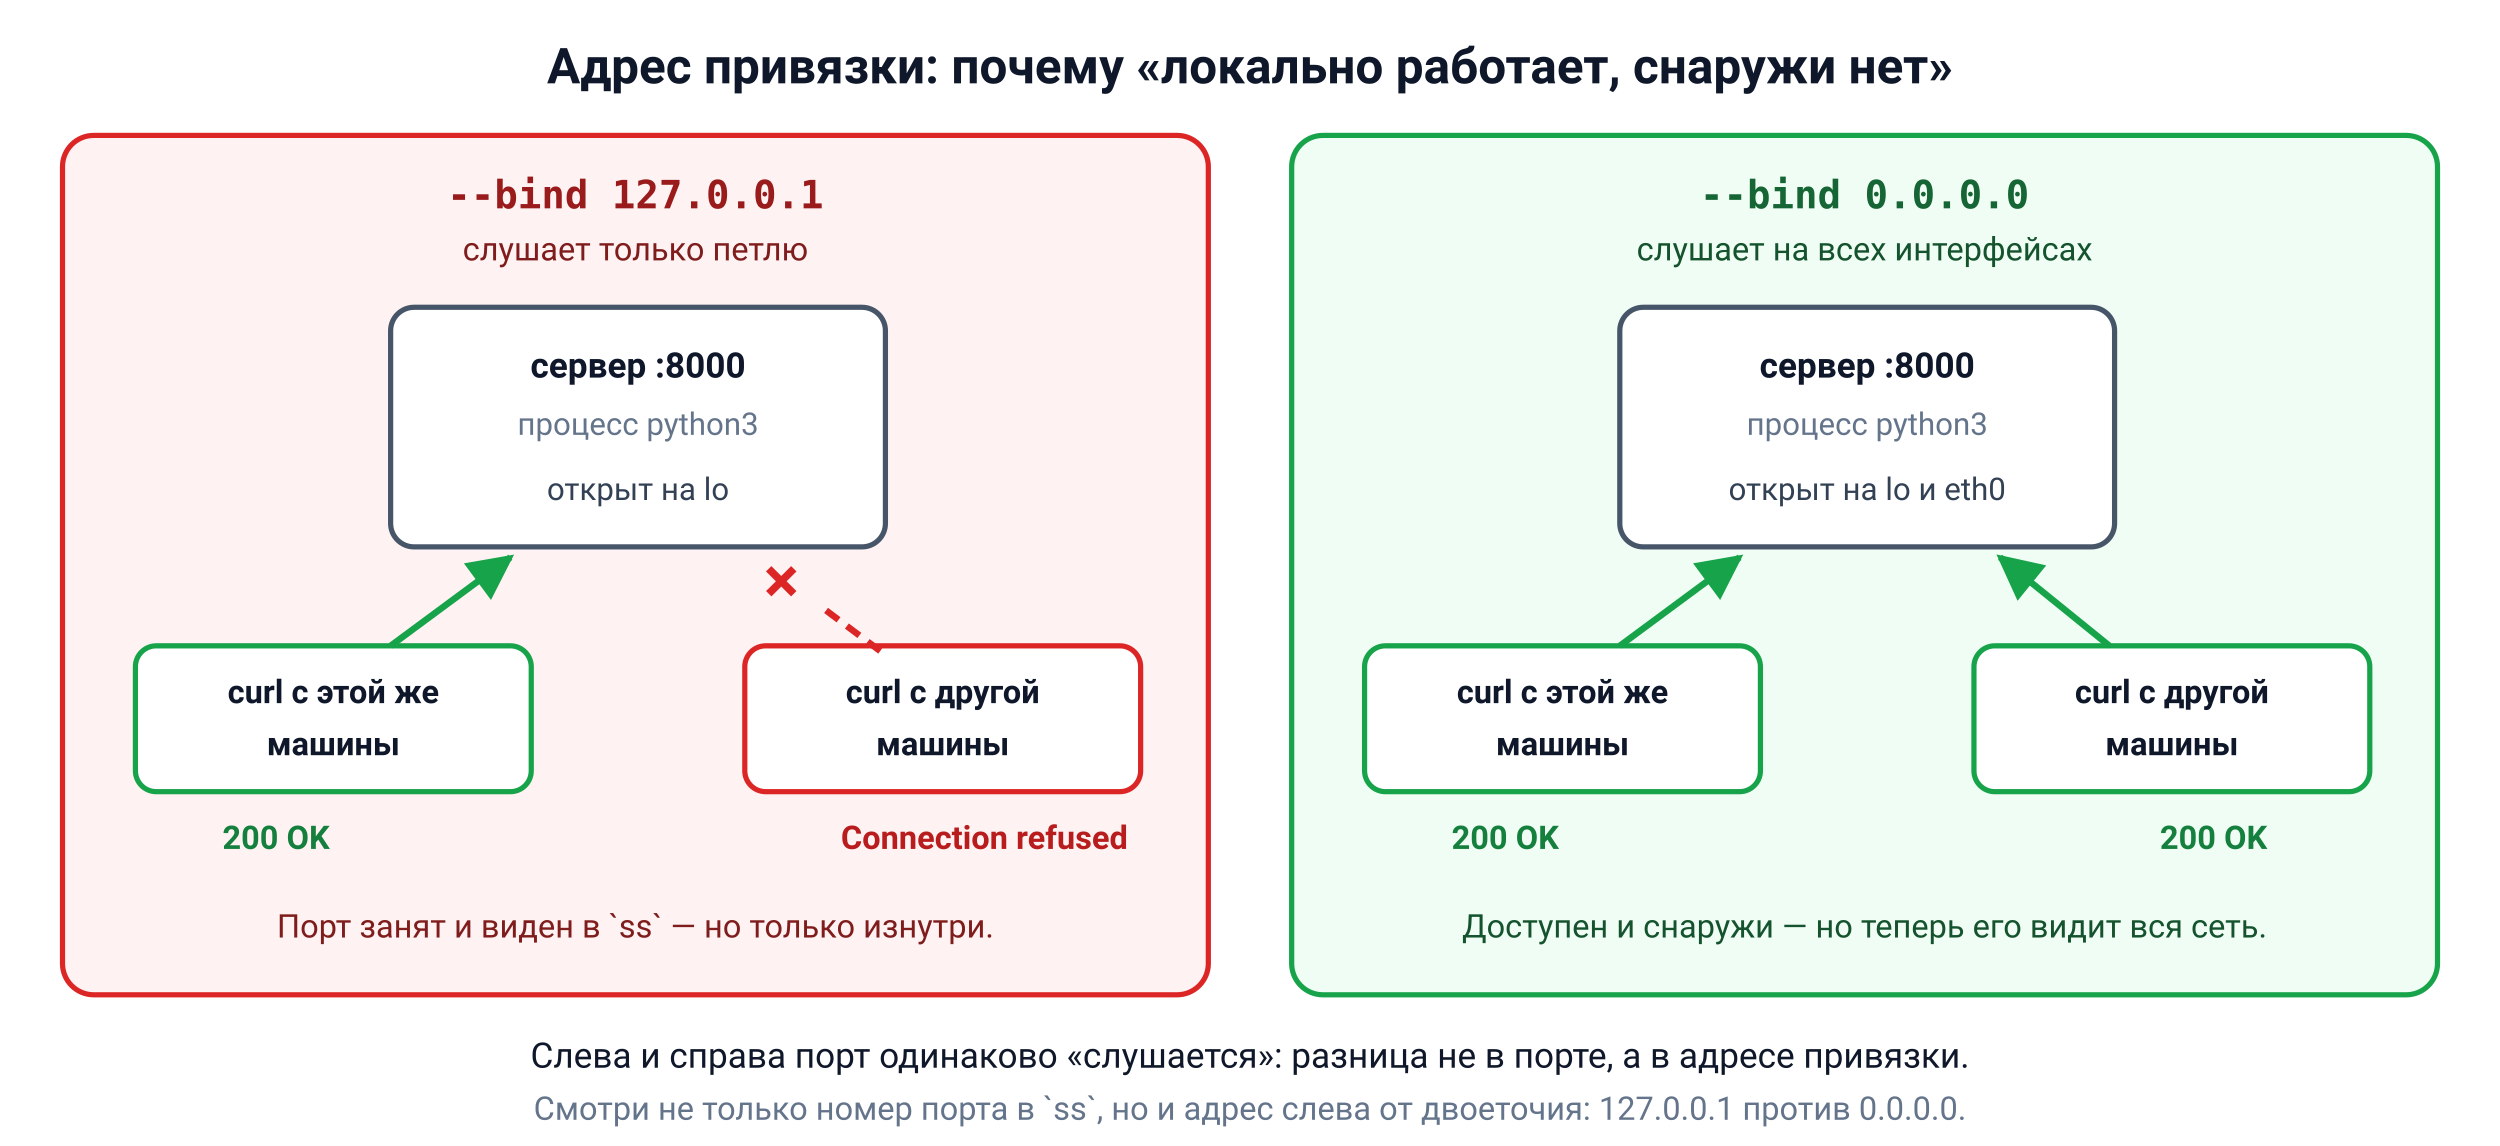
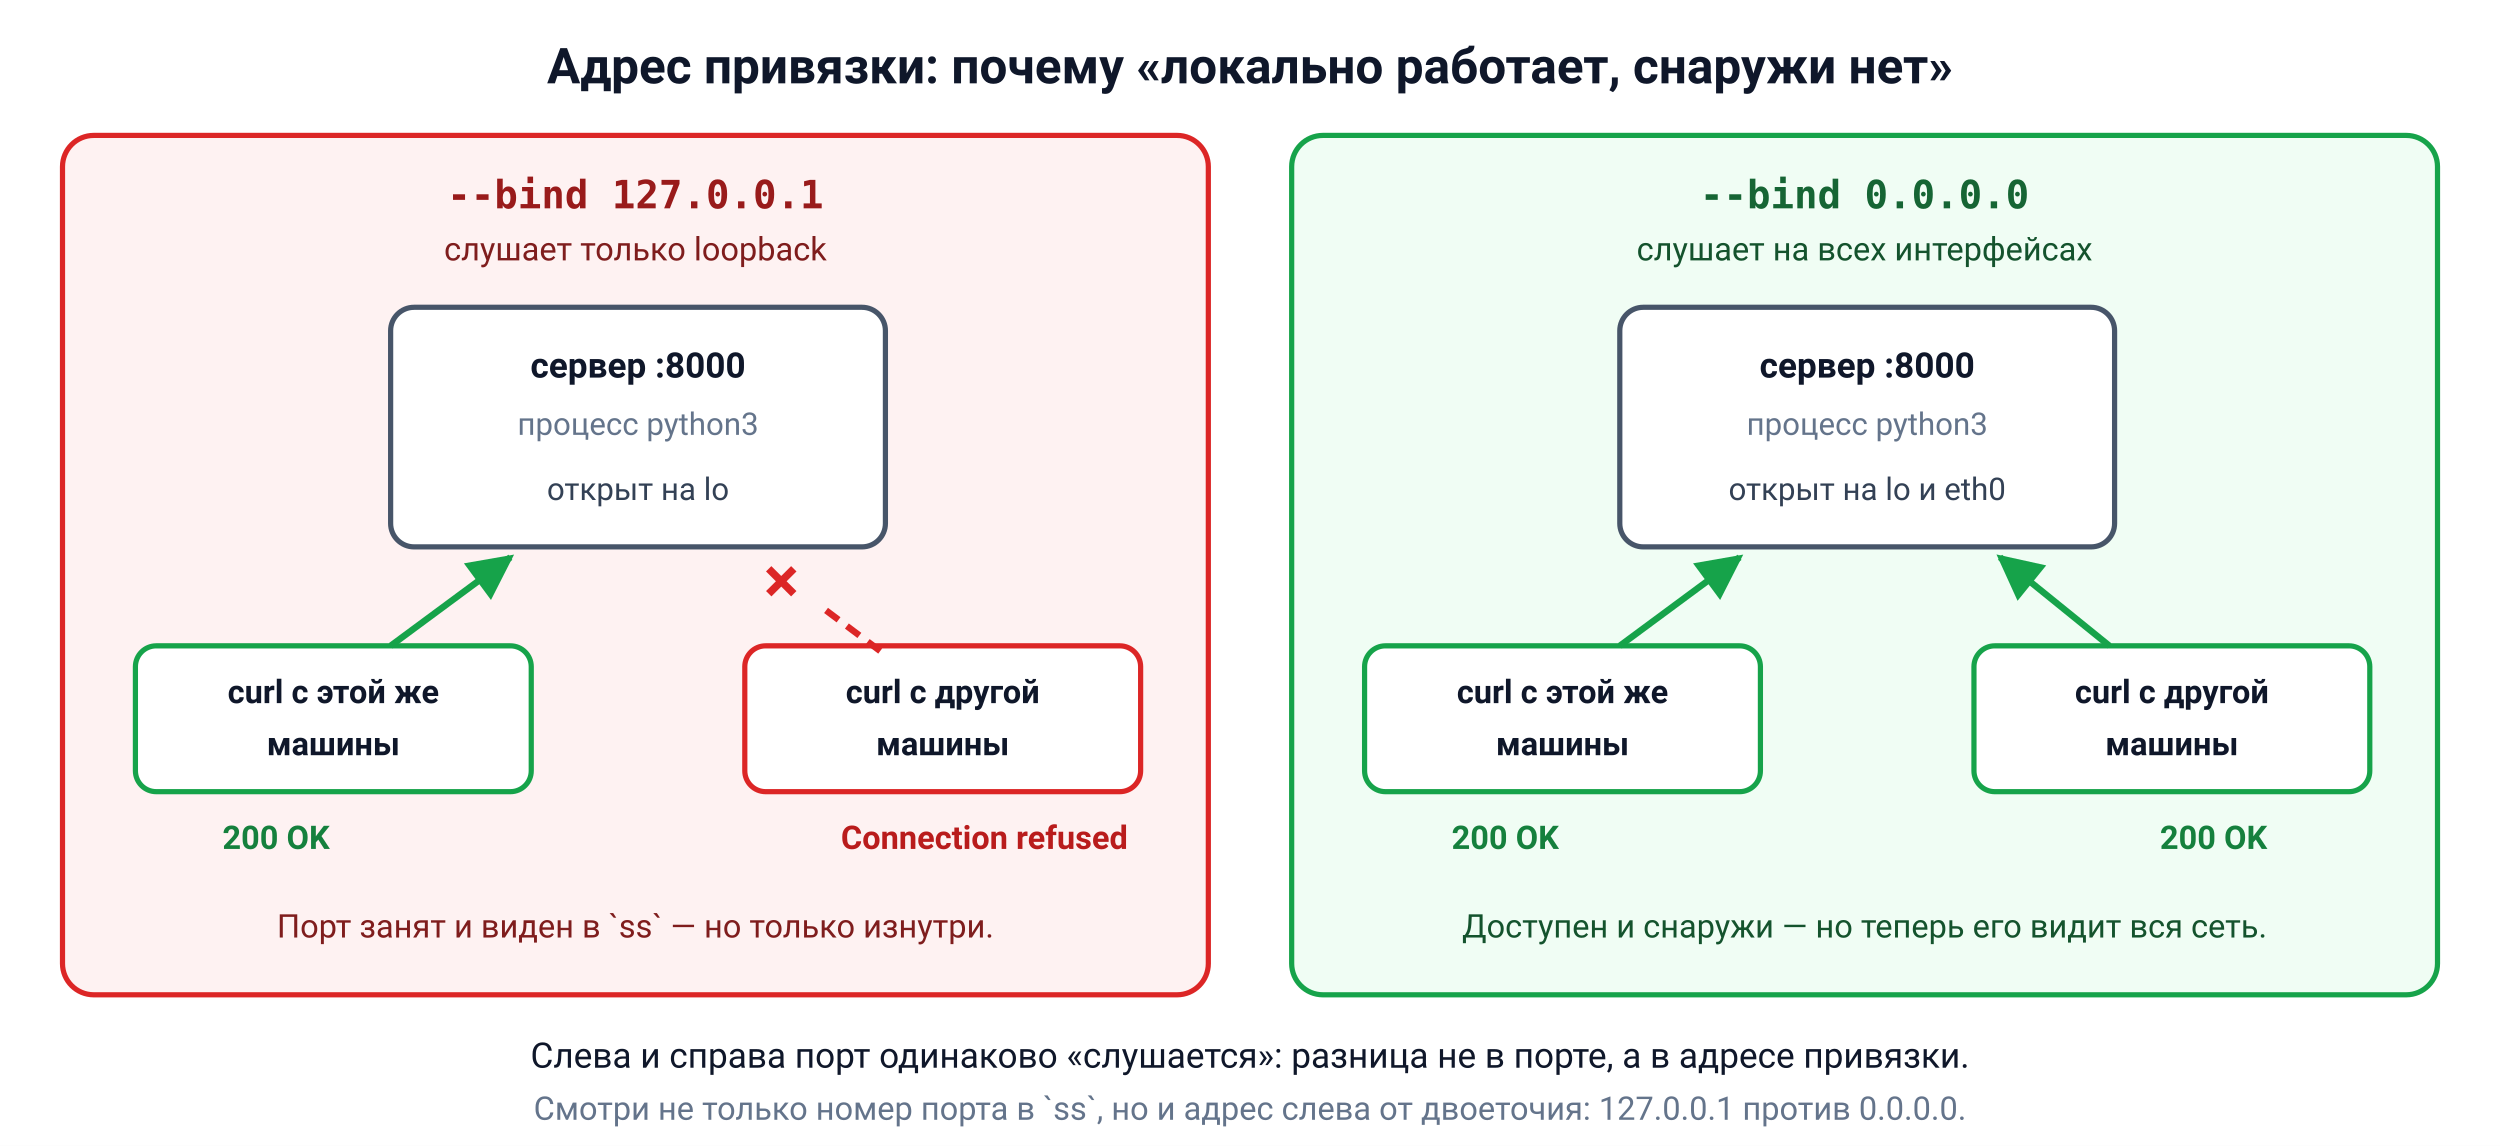
<svg xmlns="http://www.w3.org/2000/svg" width="960" height="440" viewBox="0 0 960 440" font-family="system-ui, -apple-system, 'Segoe UI', Roboto, 'Helvetica Neue', Arial, sans-serif">
  <defs>
    <marker id="okArr" viewBox="0 0 10 10" refX="9" refY="5" markerWidth="7" markerHeight="7" orient="auto">
      <path d="M 0 0 L 10 5 L 0 10 z" fill="#16a34a" />
    </marker>
    <marker id="badArr" viewBox="0 0 10 10" refX="9" refY="5" markerWidth="7" markerHeight="7" orient="auto">
      <path d="M 0 0 L 10 5 L 0 10 z" fill="#dc2626" />
    </marker>
  </defs>
  <rect width="960" height="440" fill="#ffffff" />
  <text x="480" y="32" text-anchor="middle" font-size="19" font-weight="600" fill="#0f172a">Адрес привязки: почему «локально работает, снаружи нет»</text>
  <rect x="24" y="52" width="440" height="330" rx="12" fill="#fef2f2" stroke="#dc2626" stroke-width="2" />
  <text x="244" y="80" text-anchor="middle" font-size="15" font-weight="600" fill="#991b1b" font-family="ui-monospace, 'DejaVu Sans Mono', monospace">--bind 127.0.0.1</text>
-   <text x="244" y="100" text-anchor="middle" font-size="12.5" fill="#7f1d1d">слушает только петлю</text>
+   <text x="244" y="100" text-anchor="middle" font-size="12.5" fill="#7f1d1d">слушает только loopback</text>
  <rect x="150" y="118" width="190" height="92" rx="9" fill="#ffffff" stroke="#475569" stroke-width="2" />
  <text x="245" y="145" text-anchor="middle" font-size="13.5" font-weight="600" fill="#0f172a">сервер :8000</text>
  <text x="245" y="167" text-anchor="middle" font-size="12" fill="#64748b">процесс python3</text>
  <text x="245" y="192" text-anchor="middle" font-size="12" fill="#334155">открыт на lo</text>
  <rect x="52" y="248" width="152" height="56" rx="8" fill="#ffffff" stroke="#16a34a" stroke-width="2" />
  <text x="128" y="270" text-anchor="middle" font-size="12.5" font-weight="600" fill="#0f172a">curl с этой же</text>
  <text x="128" y="290" text-anchor="middle" font-size="12.5" font-weight="600" fill="#0f172a">машины</text>
  <line x1="150" y1="248" x2="196" y2="214" stroke="#16a34a" stroke-width="2.5" marker-end="url(#okArr)" />
  <text x="106" y="326" text-anchor="middle" font-size="12.5" font-weight="600" fill="#15803d">200 OK</text>
  <rect x="286" y="248" width="152" height="56" rx="8" fill="#ffffff" stroke="#dc2626" stroke-width="2" />
  <text x="362" y="270" text-anchor="middle" font-size="12.5" font-weight="600" fill="#0f172a">curl с другой</text>
  <text x="362" y="290" text-anchor="middle" font-size="12.5" font-weight="600" fill="#0f172a">машины</text>
  <line x1="338" y1="250" x2="314" y2="232" stroke="#dc2626" stroke-width="2.5" stroke-dasharray="6 4" />
  <text x="300" y="230" text-anchor="middle" font-size="21" font-weight="700" fill="#dc2626">✗</text>
  <text x="378" y="326" text-anchor="middle" font-size="12.5" font-weight="600" fill="#b91c1c">Connection refused</text>
  <text x="244" y="360" text-anchor="middle" font-size="12.5" fill="#7f1d1d">Порт занят и виден в `ss` — но только изнутри.</text>
  <rect x="496" y="52" width="440" height="330" rx="12" fill="#f0fdf4" stroke="#16a34a" stroke-width="2" />
  <text x="716" y="80" text-anchor="middle" font-size="15" font-weight="600" fill="#166534" font-family="ui-monospace, 'DejaVu Sans Mono', monospace">--bind 0.0.0.0</text>
  <text x="716" y="100" text-anchor="middle" font-size="12.5" fill="#14532d">слушает на всех интерфейсах</text>
  <rect x="622" y="118" width="190" height="92" rx="9" fill="#ffffff" stroke="#475569" stroke-width="2" />
  <text x="717" y="145" text-anchor="middle" font-size="13.5" font-weight="600" fill="#0f172a">сервер :8000</text>
  <text x="717" y="167" text-anchor="middle" font-size="12" fill="#64748b">процесс python3</text>
  <text x="717" y="192" text-anchor="middle" font-size="12" fill="#334155">открыт на lo и eth0</text>
  <rect x="524" y="248" width="152" height="56" rx="8" fill="#ffffff" stroke="#16a34a" stroke-width="2" />
  <text x="600" y="270" text-anchor="middle" font-size="12.5" font-weight="600" fill="#0f172a">curl с этой же</text>
  <text x="600" y="290" text-anchor="middle" font-size="12.5" font-weight="600" fill="#0f172a">машины</text>
  <line x1="622" y1="248" x2="668" y2="214" stroke="#16a34a" stroke-width="2.5" marker-end="url(#okArr)" />
  <text x="578" y="326" text-anchor="middle" font-size="12.5" font-weight="600" fill="#15803d">200 OK</text>
  <rect x="758" y="248" width="152" height="56" rx="8" fill="#ffffff" stroke="#16a34a" stroke-width="2" />
  <text x="834" y="270" text-anchor="middle" font-size="12.5" font-weight="600" fill="#0f172a">curl с другой</text>
  <text x="834" y="290" text-anchor="middle" font-size="12.5" font-weight="600" fill="#0f172a">машины</text>
  <line x1="810" y1="248" x2="768" y2="214" stroke="#16a34a" stroke-width="2.5" marker-end="url(#okArr)" />
  <text x="850" y="326" text-anchor="middle" font-size="12.5" font-weight="600" fill="#15803d">200 OK</text>
  <text x="716" y="360" text-anchor="middle" font-size="12.5" fill="#14532d">Доступен и снаружи — но теперь его видит вся сеть.</text>
  <text x="480" y="410" text-anchor="middle" font-size="13.5" fill="#0f172a">Слева и справа порт одинаково «слушается»: разница не в порте, а в адресе привязки.</text>
  <text x="480" y="430" text-anchor="middle" font-size="12.5" fill="#64748b">Смотри не только номер порта в `ss`, но и адрес слева от двоеточия: 127.0.0.1 против 0.0.0.0.</text>
</svg>
